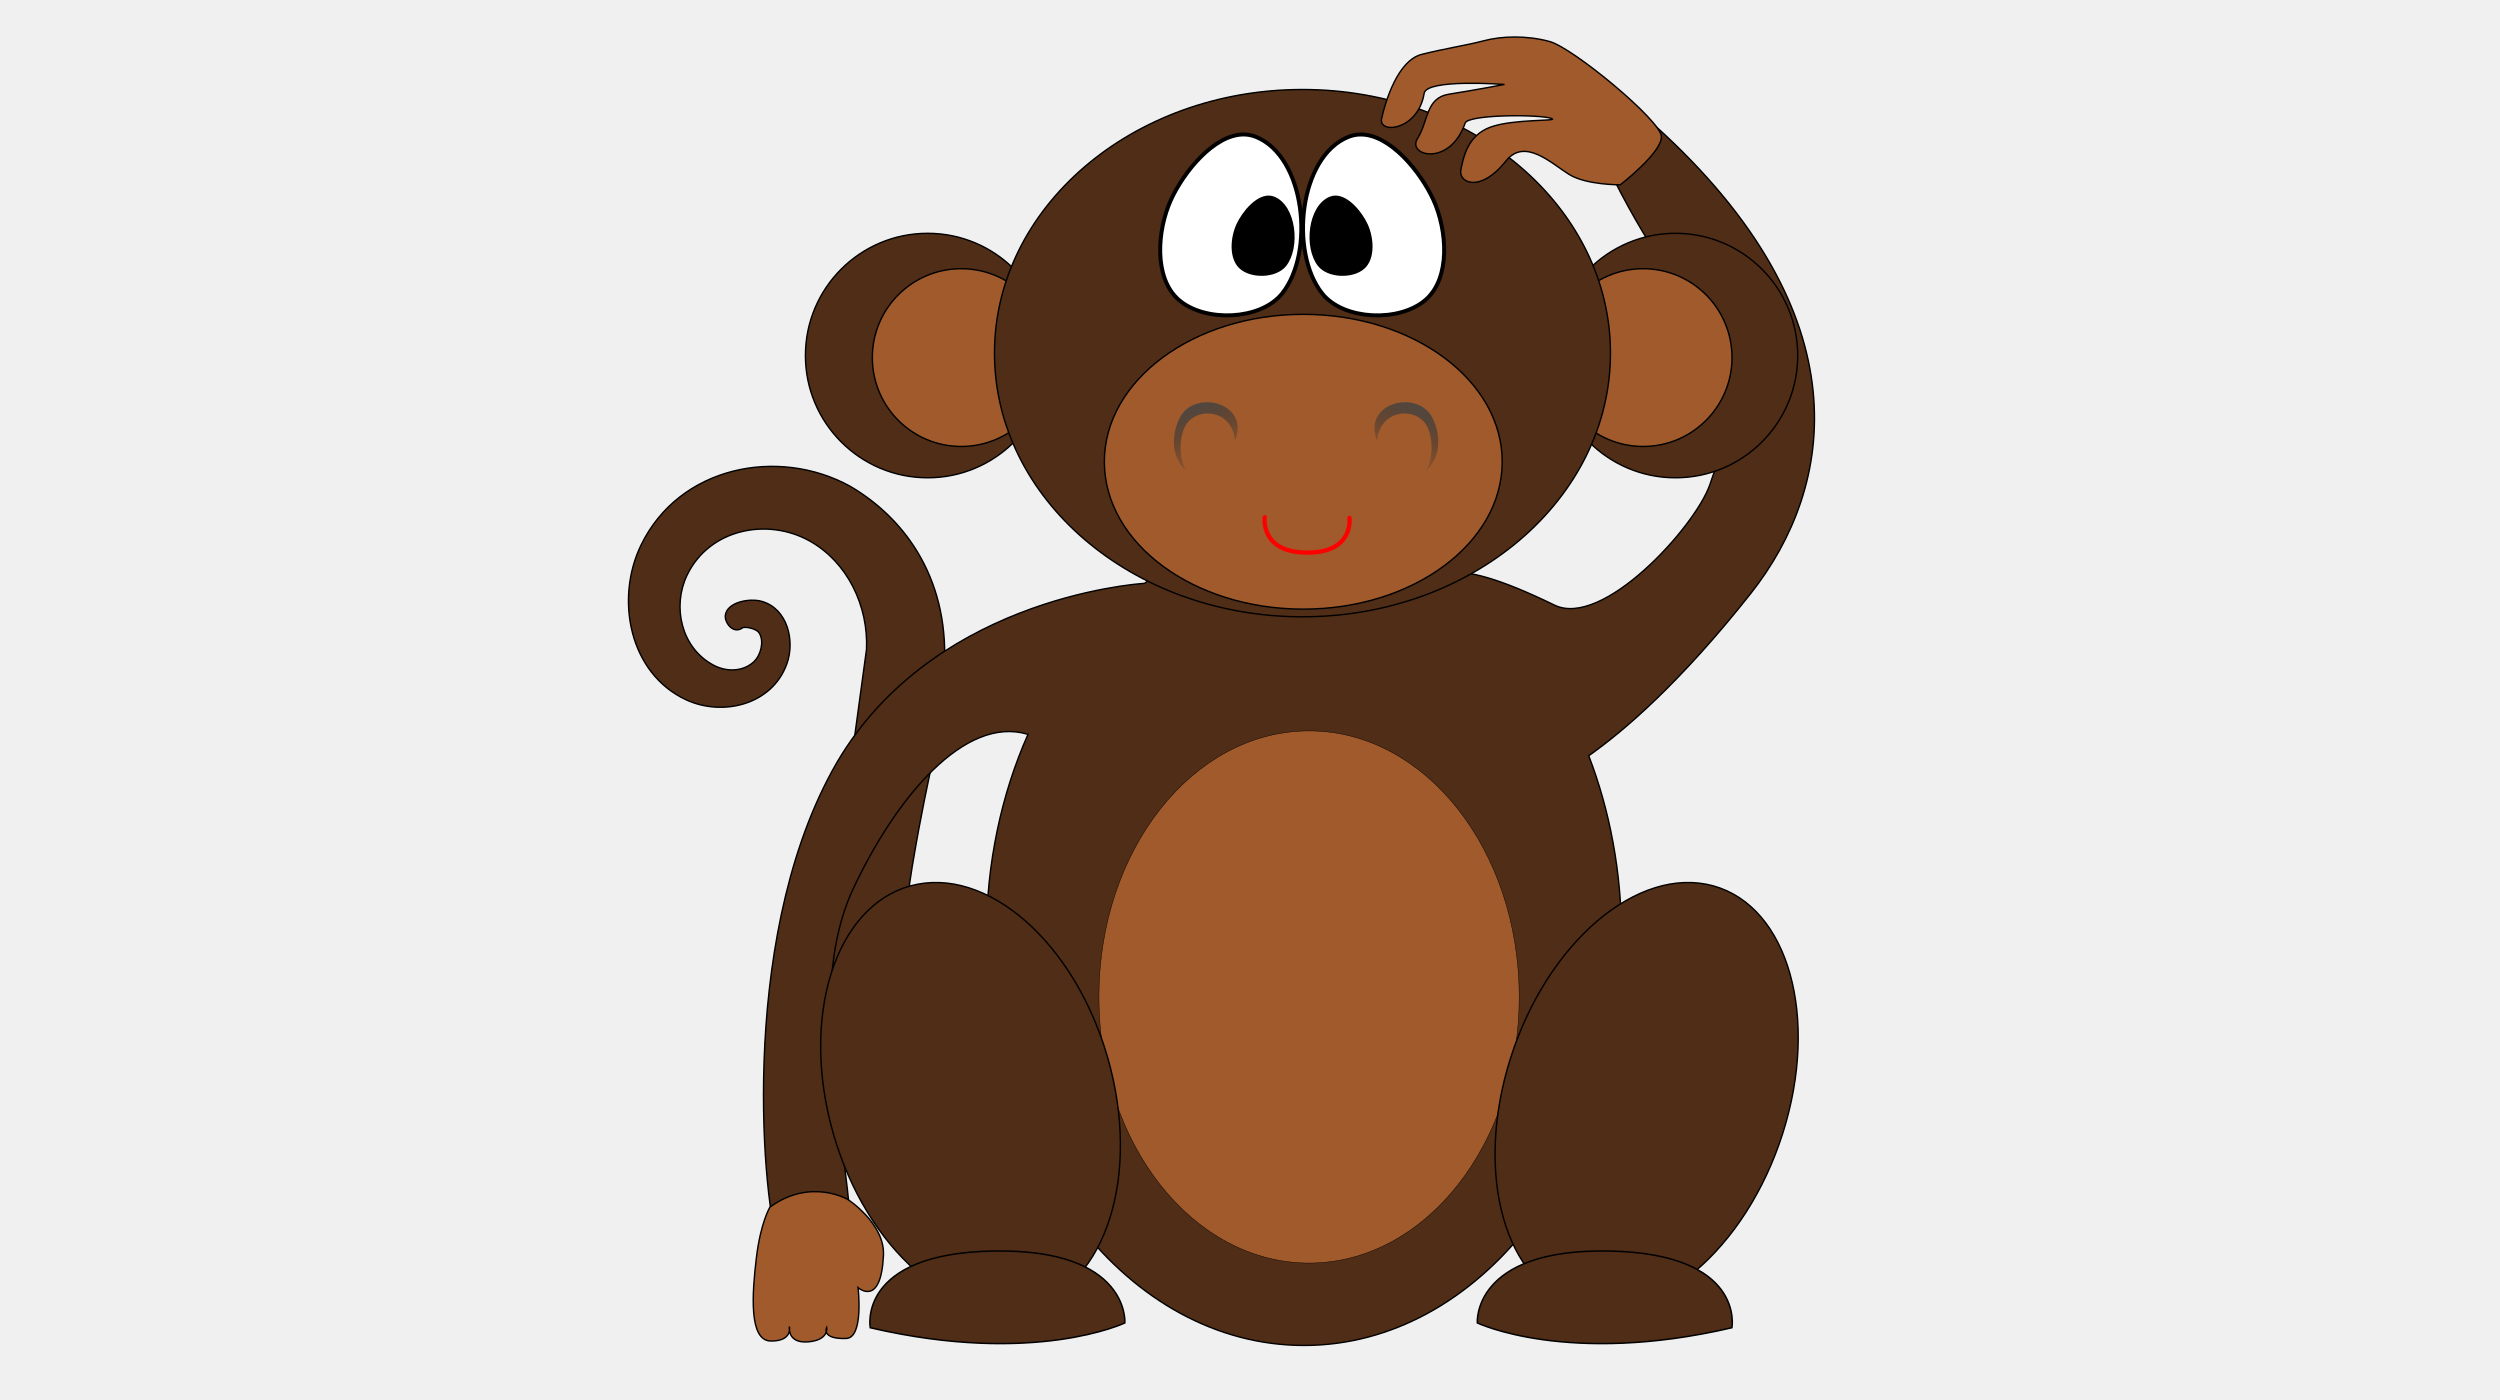
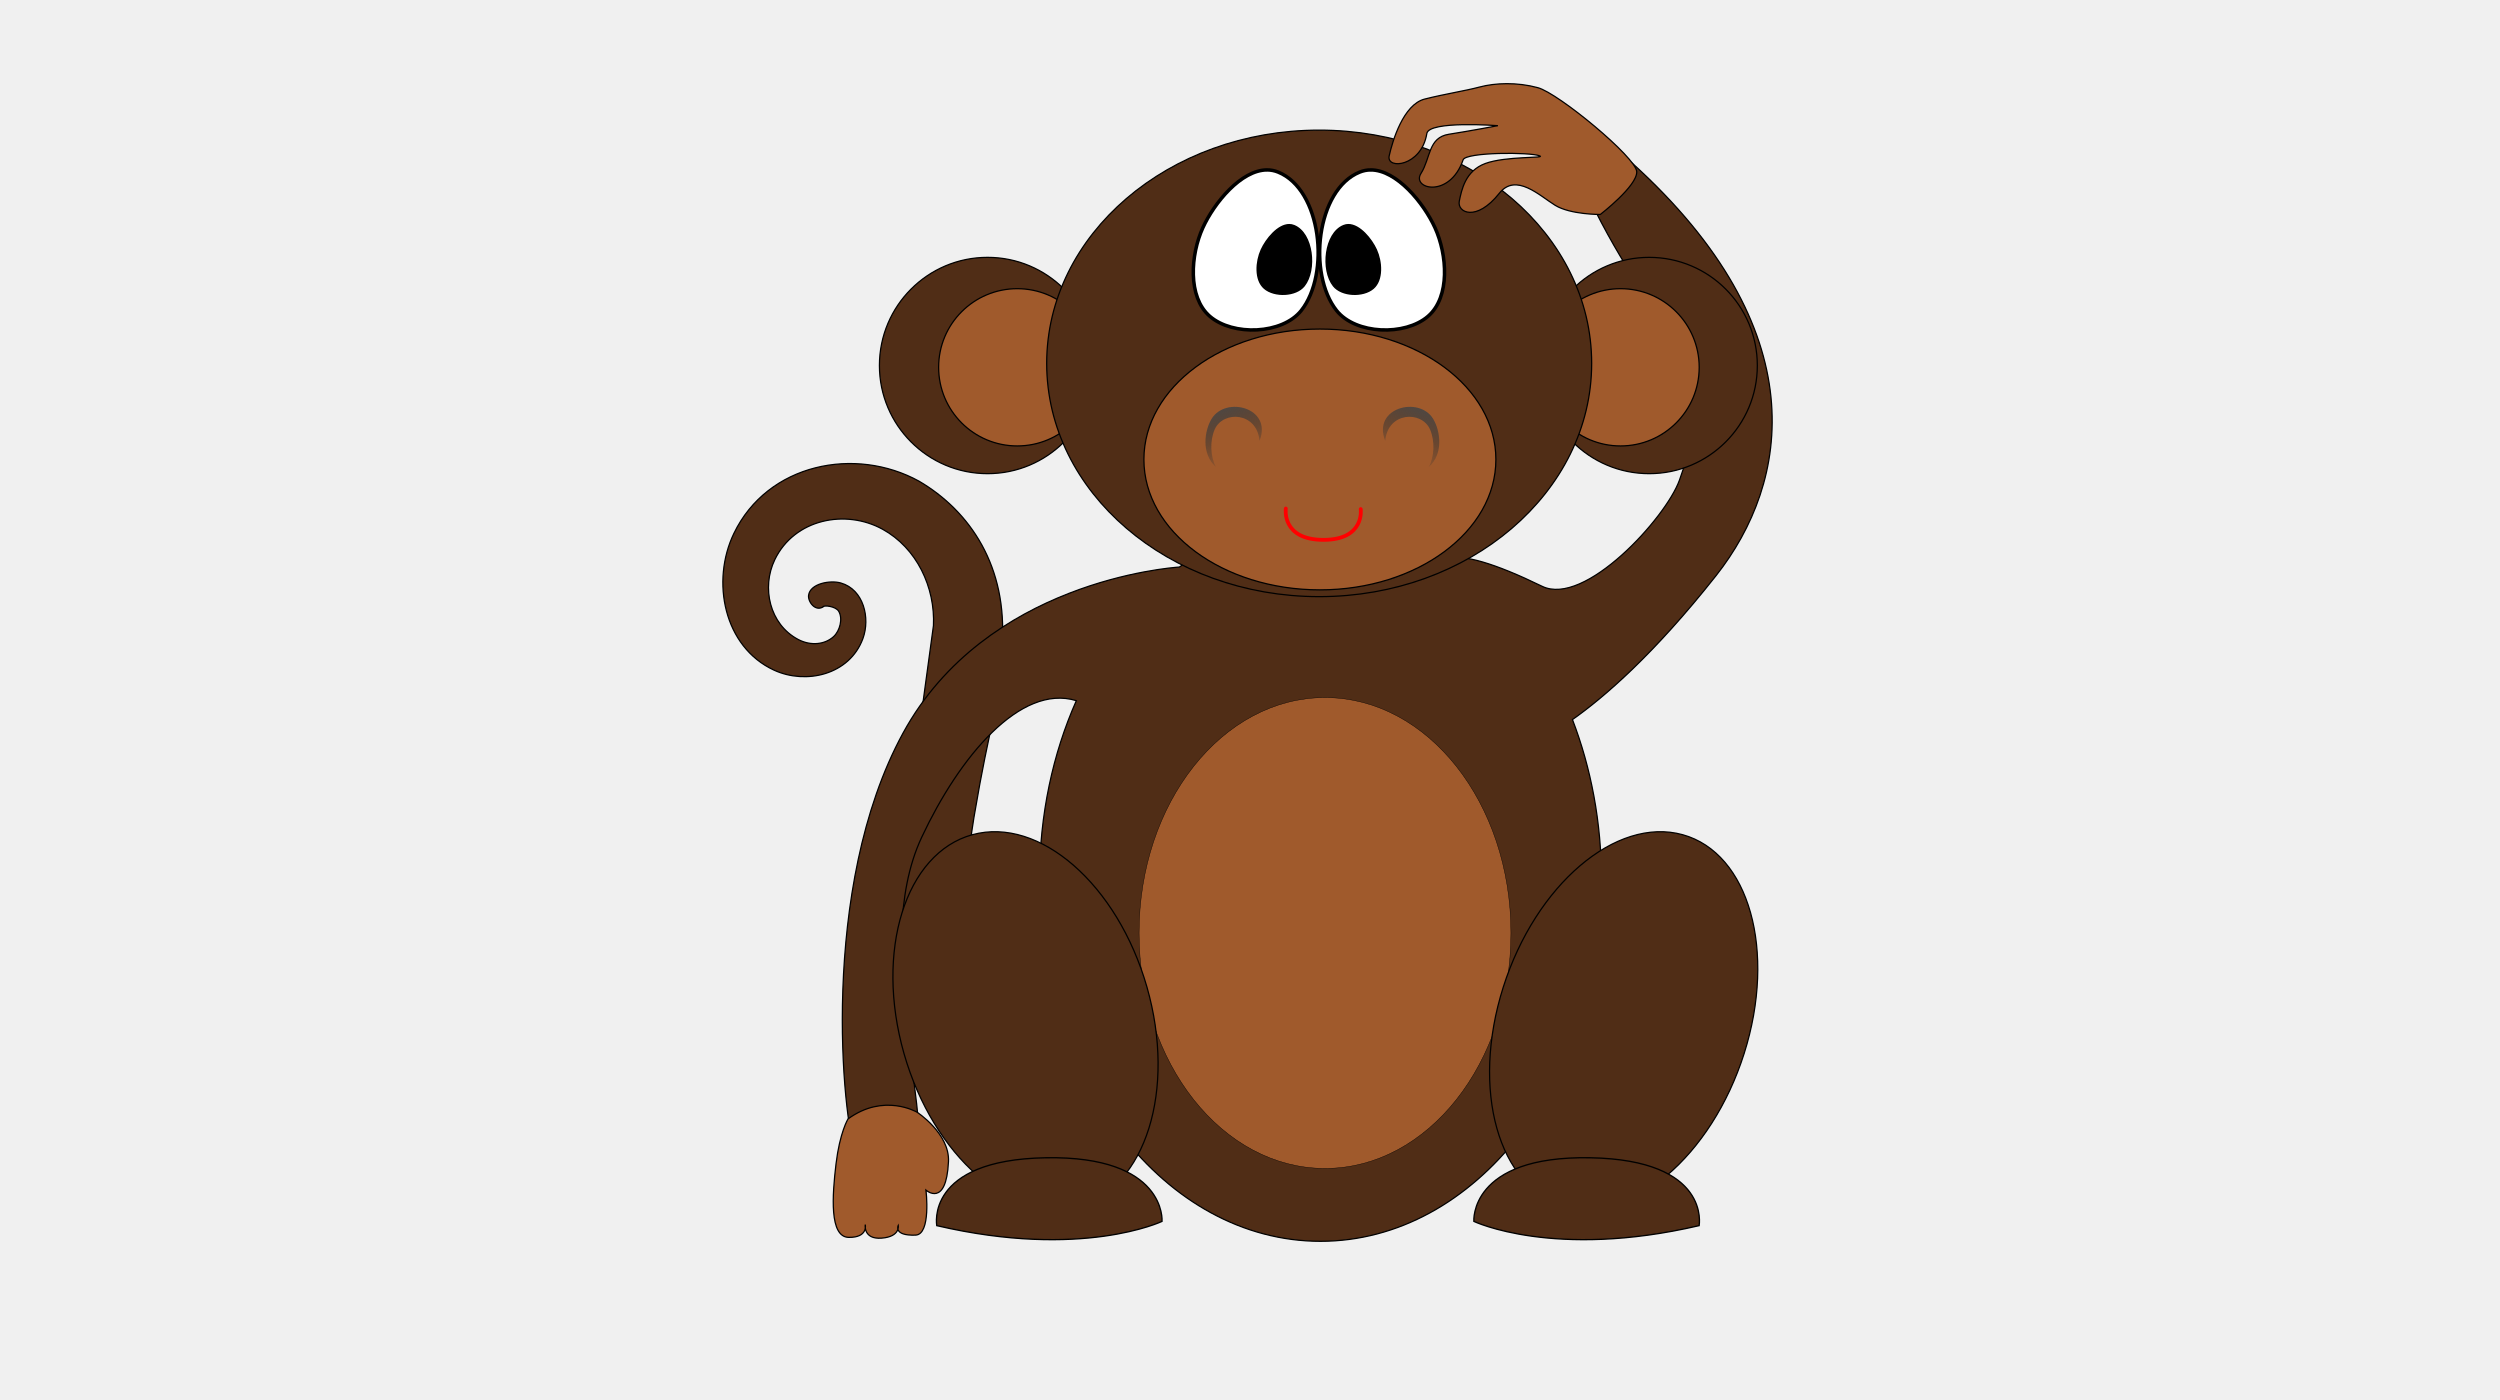
<svg xmlns="http://www.w3.org/2000/svg" version="1.1" id="Layer_1" viewBox="0 0 768 430" enable-background="new 0 0 768 430" xml:space="preserve">
  <g id="layer1" transform="translate(135.38 -23.249)">
-     <path id="path3796" fill="#502D16" stroke="#000000" stroke-width="0.44" d="M92.387,216.287c0.453-0.72,4.503-0.174,5.504,1.488   c1.539,2.555,0.426,6.85-1.762,8.838c-3.088,2.808-7.972,3.273-12.314,0.976c-9.903-5.239-12.786-17.985-8.107-27.687   c6.83-14.164,24.571-17.664,37.464-10.561c11.762,6.479,18.307,20.071,17.63,33.615l0.014-0.253c0,0-9.305,68.601-10.806,78.468   c-13.07,85.905,87.868,113.986,102.043,86.561c22.036-42.636-95.842,12.349-77.191-98.338c5.976-35.488,7.658-32.303,9.752-59.684   c2.095-27.383-11.205-46.773-28.824-57.075c-22.117-12.185-52.551-6.181-64.266,18.116c-8.025,16.641-3.514,39.437,13.908,47.494   c11.078,5.124,26.232,1.655,30.867-10.934c2.639-7.168,0.255-17.063-7.646-19.319c-3.755-1.072-10.68,0.207-11.207,4.279   c-0.285,2.203,2.393,5.932,5.259,3.874" />
-     <path id="path2987" fill="#502D16" stroke="#000000" stroke-width="0.44" stroke-linecap="round" d="M373.196,61.997   c-0.923,5.121-7.836,6.919-12.694,16.544c23.708,47.054,44.409,52.102,29.306,93.822c-4.727,13.062-32.884,43.987-47.666,36.774   c-16.975-8.278-27.056-10.892-32.386-9.819c-13.356-8.839-28.507-13.835-44.559-13.835c-17.859,0-34.59,6.191-48.987,16.971   c-3.197,0.208-67.228,5.015-95.939,57.599c-29.45,53.932-20.84,135.203-16.53,145.545c4.31,10.344,8.63,25.114,19.405,9.6   c10.772-15.514-15.215-78.842,3.587-118.947c13.069-27.875,34.205-53.364,53.69-47.406c-8.139,18.333-12.79,39.564-12.79,62.189   c0,69.331,43.681,125.535,97.563,125.535s97.562-56.204,97.562-125.535c0-19.971-3.632-38.853-10.08-55.619   c10.843-7.634,28.109-22.416,49.853-49.962c25.662-32.511,34.98-85.254-29.334-143.456H373.196z" />
-     <path id="path2993" fill="#502D16" stroke="#000000" stroke-width="0.44" stroke-linecap="round" d="M187.149,132.473   c0,20.739-16.813,37.551-37.552,37.551c-20.739,0-37.551-16.812-37.551-37.551s16.812-37.551,37.551-37.551   C170.336,94.921,187.149,111.733,187.149,132.473z" />
-     <path id="path2995" fill="#502D16" stroke="#000000" stroke-width="0.44" stroke-linecap="round" d="M416.875,132.473   c0,20.739-16.812,37.551-37.552,37.551s-37.552-16.812-37.552-37.551s16.812-37.551,37.552-37.551S416.875,111.733,416.875,132.473   z" />
-     <path id="path3010" fill="#A05A2C" stroke="#000000" stroke-width="0.44" stroke-linecap="round" d="M187.209,133.099   c0,15.079-12.224,27.303-27.303,27.303s-27.303-12.224-27.303-27.303s12.224-27.303,27.303-27.303S187.209,118.02,187.209,133.099z   " />
-     <path id="path3015" fill="#A05A2C" stroke="#000000" stroke-width="0.44" stroke-linecap="round" d="M396.69,133.099   c0,15.079-12.224,27.303-27.303,27.303c-15.08,0-27.304-12.224-27.304-27.303s12.224-27.303,27.304-27.303   C384.467,105.796,396.69,118.02,396.69,133.099z" />
-     <path id="path2989" fill="#502D16" stroke="#000000" stroke-width="0.44" stroke-linecap="round" d="M359.355,131.737   c0,44.731-42.36,80.994-94.614,80.994c-52.254,0-94.615-36.262-94.615-80.994c0-44.731,42.36-80.994,94.615-80.994   C316.995,50.744,359.355,87.006,359.355,131.737z" />
-     <path id="path4641" fill="#A05A2C" stroke="#000000" stroke-width="0.132" stroke-linecap="round" stroke-linejoin="round" d="   M331.326,329.521c0,45.145-28.904,81.742-64.561,81.742c-35.656,0-64.561-36.596-64.561-81.742   c0-45.145,28.904-81.741,64.561-81.741C302.421,247.78,331.326,284.377,331.326,329.521z" />
-     <path id="path2997" fill="#502D16" stroke="#000000" stroke-width="0.44" stroke-linecap="round" d="M204.949,348.333   c10.174,35.611-0.464,69.645-23.76,76.015c-23.298,6.369-50.43-17.336-60.604-52.948c-10.174-35.612,0.465-69.646,23.76-76.015   C167.643,289.015,194.775,312.722,204.949,348.333z" />
-     <path id="path2999" fill="#502D16" stroke="#000000" stroke-width="0.44" stroke-linecap="round" d="M328.653,348.333   c-11.303,35.611-1.742,69.645,21.352,76.015c23.096,6.369,50.979-17.336,62.281-52.948c11.302-35.612,1.741-69.646-21.353-76.015   C367.838,289.015,339.955,312.722,328.653,348.333z" />
-     <path id="path3001" fill="#A05A2C" stroke="#000000" stroke-width="0.44" stroke-linecap="round" d="M326.098,165.096   c0,25.009-27.36,45.281-61.11,45.281c-33.751,0-61.11-20.273-61.11-45.281c0-25.009,27.361-45.281,61.11-45.281   C298.739,119.815,326.098,140.089,326.098,165.096z" />
-     <path id="path3008" fill="#FFFFFF" stroke="#000000" stroke-width="1.219" d="M246.653,64.558   c-9.01,0.003-18.374,11.453-22.307,20.079c-4.263,9.35-5.354,23.995,2.407,30.731c8.007,6.949,25.161,6.318,31.756-1.984   c10.105-12.719,7.037-41.979-8.022-48.07c-1.255-0.508-2.545-0.758-3.833-0.758V64.558z M282.643,64.558   c-1.287,0-2.577,0.25-3.833,0.758c-15.06,6.09-18.127,35.35-8.023,48.071c6.596,8.301,23.75,8.933,31.757,1.983   c7.761-6.735,6.67-21.381,2.407-30.731c-3.934-8.626-13.298-20.076-22.308-20.079V64.558z" />
-     <path id="path3013" stroke="#000000" stroke-width="0.529" d="M254.364,83.587c-3.914,0.001-7.986,4.966-9.695,8.713   c-1.851,4.062-2.323,10.423,1.048,13.349c3.478,3.018,10.93,2.758,13.794-0.847c4.389-5.524,3.042-18.236-3.498-20.881   C255.468,83.701,254.923,83.587,254.364,83.587L254.364,83.587z M274.866,83.587c-0.56,0-1.104,0.114-1.649,0.334   c-6.541,2.646-7.888,15.356-3.499,20.881c2.864,3.605,10.317,3.865,13.795,0.847c3.371-2.926,2.899-9.288,1.048-13.349   C282.852,88.554,278.779,83.589,274.866,83.587L274.866,83.587z" />
-     <path id="path3016" fill="#502D16" stroke="#000000" stroke-width="0.47" d="M131.959,431.124c0,0-4.205-22.824,37.847-23.561   c42.052-0.736,40.37,22.089,40.37,22.089s-27.754,13.253-78.217,1.474L131.959,431.124z" />
-     <path id="path3018" fill="#502D16" stroke="#000000" stroke-width="0.47" d="M396.666,431.124c0,0,4.205-22.824-37.847-23.561   c-42.053-0.736-40.37,22.089-40.37,22.089s27.755,13.253,78.216,1.474L396.666,431.124z" />
-     <linearGradient id="path3020_1_" gradientUnits="userSpaceOnUse" x1="127.998" y1="108.169" x2="137.166" y2="84.219" gradientTransform="matrix(1 0 0 -1 102.2075 252.9589)">
+     <path id="path3796" fill="#502D16" stroke="#000000" stroke-width="0.389" d="M117.387,209.687   c0.401-0.638,3.984-0.155,4.87,1.316c1.362,2.261,0.376,6.061-1.559,7.819c-2.732,2.484-7.053,2.896-10.895,0.863   c-8.761-4.635-11.312-15.912-7.172-24.495c6.042-12.531,21.738-15.628,33.145-9.344c10.406,5.732,16.197,17.757,15.598,29.74   l0.012-0.224c0,0-8.232,60.692-9.56,69.422c-11.563,76.003,77.739,100.847,90.28,76.583c19.495-37.722-84.794,10.926-68.292-87.003   c5.287-31.396,6.775-28.579,8.627-52.803c1.854-24.227-9.913-41.381-25.501-50.496c-19.567-10.78-46.493-5.468-56.858,16.028   c-7.1,14.723-3.108,34.891,12.305,42.019c9.801,4.534,23.208,1.464,27.309-9.673c2.334-6.342,0.226-15.096-6.765-17.092   c-3.322-0.949-9.449,0.183-9.916,3.785c-0.252,1.949,2.117,5.249,4.653,3.428" />
+     <path id="path2987" fill="#502D16" stroke="#000000" stroke-width="0.389" stroke-linecap="round" d="M365.825,73.182   c-0.815,4.531-6.932,6.121-11.23,14.637c20.976,41.63,39.291,46.096,25.928,83.006c-4.182,11.557-29.093,38.917-42.171,32.535   c-15.019-7.324-23.938-9.636-28.653-8.687c-11.815-7.82-25.221-12.24-39.422-12.24c-15.8,0-30.603,5.477-43.34,15.015   c-2.828,0.184-59.478,4.437-84.879,50.96c-26.055,47.715-18.438,119.616-14.625,128.767c3.813,9.152,7.635,22.219,17.168,8.494   c9.53-13.727-13.461-69.754,3.174-105.235c11.562-24.663,30.262-47.212,47.501-41.942c-7.201,16.22-11.315,35.003-11.315,55.021   c0,61.338,38.646,111.063,86.316,111.063s86.315-49.726,86.315-111.063c0-17.67-3.214-34.376-8.918-49.208   c9.594-6.754,24.869-19.833,44.106-44.203C414.483,171.338,422.726,124.675,365.825,73.182L365.825,73.182z" />
+     <path id="path2993" fill="#502D16" stroke="#000000" stroke-width="0.389" stroke-linecap="round" d="M201.225,135.534   c0,18.349-14.875,33.222-33.223,33.222c-18.349,0-33.223-14.874-33.223-33.222c0-18.348,14.874-33.223,33.223-33.223   C186.35,102.311,201.225,117.185,201.225,135.534z" />
+     <path id="path2995" fill="#502D16" stroke="#000000" stroke-width="0.389" stroke-linecap="round" d="M404.47,135.534   c0,18.349-14.873,33.222-33.224,33.222c-18.35,0-33.223-14.874-33.223-33.222c0-18.348,14.873-33.223,33.223-33.223   C389.597,102.311,404.47,117.185,404.47,135.534z" />
+     <path id="path3010" fill="#A05A2C" stroke="#000000" stroke-width="0.389" stroke-linecap="round" d="M201.278,136.088   c0,13.341-10.814,24.155-24.155,24.155c-13.341,0-24.156-10.814-24.156-24.155s10.815-24.155,24.156-24.155   C190.464,111.933,201.278,122.747,201.278,136.088z" />
+     <path id="path3015" fill="#A05A2C" stroke="#000000" stroke-width="0.389" stroke-linecap="round" d="M386.612,136.088   c0,13.341-10.815,24.155-24.156,24.155c-13.342,0-24.157-10.814-24.157-24.155s10.815-24.155,24.157-24.155   S386.612,122.747,386.612,136.088z" />
+     <path id="path2989" fill="#502D16" stroke="#000000" stroke-width="0.389" stroke-linecap="round" d="M353.58,134.883   c0,39.575-37.477,71.657-83.707,71.657s-83.709-32.082-83.709-71.657c0-39.574,37.478-71.657,83.709-71.657   C316.103,63.227,353.58,95.309,353.58,134.883z" />
+     <path id="path4641" fill="#A05A2C" stroke="#000000" stroke-width="0.117" stroke-linecap="round" stroke-linejoin="round" d="   M328.782,309.867c0,39.941-25.572,72.32-57.119,72.32c-31.546,0-57.118-32.378-57.118-72.32c0-39.94,25.571-72.318,57.118-72.318   C303.209,237.549,328.782,269.928,328.782,309.867z" />
+     <path id="path2997" fill="#502D16" stroke="#000000" stroke-width="0.389" stroke-linecap="round" d="M216.973,326.512   c9.001,31.506-0.41,61.615-21.021,67.252c-20.612,5.635-44.616-15.338-53.618-46.844c-9.001-31.508,0.412-61.618,21.021-67.254   C183.968,274.03,207.972,295.005,216.973,326.512z" />
+     <path id="path2999" fill="#502D16" stroke="#000000" stroke-width="0.389" stroke-linecap="round" d="M326.418,326.512   c-10,31.506-1.542,61.615,18.891,67.252c20.434,5.635,45.102-15.338,55.101-46.844c9.999-31.508,1.541-61.618-18.891-67.254   C361.085,274.03,336.417,295.005,326.418,326.512z" />
+     <path id="path3001" fill="#A05A2C" stroke="#000000" stroke-width="0.389" stroke-linecap="round" d="M324.156,164.396   c0,22.126-24.205,40.062-54.064,40.062c-29.861,0-54.066-17.936-54.066-40.062c0-22.126,24.208-40.062,54.066-40.062   C299.952,124.335,324.156,142.272,324.156,164.396z" />
+     <path id="path3008" fill="#FFFFFF" stroke="#000000" stroke-width="1.079" d="M253.87,75.448   c-7.972,0.002-16.256,10.132-19.735,17.765c-3.772,8.271-4.737,21.228,2.129,27.188c7.084,6.148,22.261,5.59,28.096-1.755   c8.939-11.253,6.226-37.14-7.097-42.528c-1.111-0.45-2.252-0.671-3.392-0.671L253.87,75.448L253.87,75.448z M285.712,75.448   c-1.139,0-2.281,0.221-3.393,0.67c-13.323,5.389-16.037,31.275-7.098,42.53c5.837,7.344,21.012,7.903,28.097,1.754   c6.865-5.959,5.9-18.917,2.13-27.189c-3.48-7.631-11.766-17.762-19.736-17.764V75.448L285.712,75.448z" />
+     <path id="path3013" stroke="#000000" stroke-width="0.469" d="M260.692,92.283c-3.463,0.001-7.065,4.394-8.578,7.709   c-1.637,3.594-2.055,9.222,0.928,11.81c3.077,2.67,9.671,2.44,12.203-0.75c3.884-4.887,2.692-16.134-3.095-18.474   C261.669,92.384,261.186,92.283,260.692,92.283L260.692,92.283z M278.831,92.283c-0.497,0-0.977,0.101-1.459,0.296   c-5.787,2.341-6.979,13.585-3.097,18.474c2.534,3.19,9.128,3.42,12.205,0.75c2.982-2.588,2.565-8.217,0.928-11.81   C285.896,96.678,282.293,92.285,278.831,92.283L278.831,92.283z" />
+     <path id="path3016" fill="#502D16" stroke="#000000" stroke-width="0.416" d="M152.396,399.759c0,0-3.72-20.193,33.485-20.845   c37.204-0.651,35.716,19.543,35.716,19.543s-24.555,11.725-69.201,1.304V399.759z" />
+     <path id="path3018" fill="#502D16" stroke="#000000" stroke-width="0.416" d="M386.59,399.759c0,0,3.721-20.193-33.483-20.845   c-37.206-0.651-35.717,19.543-35.717,19.543s24.555,11.725,69.2,1.304V399.759z" />
+     <linearGradient id="path3020_1_" gradientUnits="userSpaceOnUse" x1="38.73" y1="429.222" x2="46.841" y2="450.411" gradientTransform="matrix(1 0 0 1 200.5874 -282.7901)">
      <stop offset="0" style="stop-color:#4A4A4A" />
      <stop offset="0.5" style="stop-color:#333333;stop-opacity:0.498" />
      <stop offset="1" style="stop-color:#333333;stop-opacity:0" />
    </linearGradient>
-     <path id="path3020" fill="url(#path3020_1_)" d="M228.917,167.75c-1.971-3.519-2.193-9.063-0.466-13.053   c2.88-6.656,14.714-6.148,15.572,3.934c4.597-11.521-11.758-15.689-16.629-7.65C224.945,155.022,223.621,162.997,228.917,167.75   L228.917,167.75z" />
-     <linearGradient id="path3802_1_" gradientUnits="userSpaceOnUse" x1="289.569" y1="108.168" x2="298.737" y2="84.218" gradientTransform="matrix(-1 0 0 -1 591.0603 252.9589)">
+     <path id="path3020" fill="url(#path3020_1_)" d="M238.178,166.745c-1.743-3.114-1.939-8.018-0.412-11.548   c2.548-5.889,13.017-5.439,13.777,3.48c4.067-10.193-10.402-13.88-14.712-6.768C234.664,155.484,233.493,162.54,238.178,166.745   L238.178,166.745z" />
+     <linearGradient id="path3802_1_" gradientUnits="userSpaceOnUse" x1="117.295" y1="429.222" x2="125.406" y2="450.411" gradientTransform="matrix(-1 0 0 1 419.6804 -282.7901)">
      <stop offset="0" style="stop-color:#4A4A4A" />
      <stop offset="0.5" style="stop-color:#333333;stop-opacity:0.498" />
      <stop offset="1" style="stop-color:#333333;stop-opacity:0" />
    </linearGradient>
-     <path id="path3802" fill="url(#path3802_1_)" d="M302.777,167.75c1.972-3.519,2.193-9.063,0.467-13.053   c-2.881-6.656-14.714-6.148-15.572,3.934c-4.596-11.521,11.759-15.689,16.629-7.65C306.75,155.022,308.074,162.997,302.777,167.75   L302.777,167.75z" />
-     <path id="path3832" fill="none" stroke="#FF0000" stroke-width="1.32" stroke-linecap="round" stroke-linejoin="round" d="   M253.153,182.127c0,0-1.6,10.883,13.076,10.883c14.468,0,12.938-10.68,12.938-10.68" />
-     <path id="path3017" fill="#A05A2C" stroke="#000000" stroke-width="0.44" d="M101.14,394.078c0,0-2.863,4.686-4.165,15.619   s-2.361,25.424,4.425,25.512c6.787,0.088,5.727-4.426,5.727-4.426s-0.781,5.206,5.727,4.686c6.508-0.521,5.727-4.425,5.727-4.425   s-1.822,3.645,5.987,3.384c5.488-0.183,3.645-15.619,3.645-15.619s7.028,6.248,7.809-9.893   c0.474-9.788-10.933-17.181-10.933-17.181S113.635,384.967,101.14,394.078L101.14,394.078z" />
-     <path id="path3019" fill="#A05A2C" stroke="#000000" stroke-width="0.44" d="M340.651,35.997   c7.223,1.958,34.125,24.229,34.354,29.17c0.23,4.941-12.646,14.86-12.646,14.86s-10.338,0.088-15.659-3.169   c-5.322-3.257-13.643-11.463-19.423-4.177c-7.967,10.042-14.713,6.687-13.885,2.705c0.782-3.765,2.03-10.495,9.064-13.071   c7.034-2.576,20.934-1.8,18.93-2.623c-3.328-1.366-25.734-1.332-26.665,1.358c-4.694,13.574-18.033,10.107-14.634,4.737   c3.397-5.371,2.471-12.497,9.716-13.616c7.244-1.12,16.987-2.977,16.987-2.977s-23.938-1.832-24.67,2.721   c-1.85,11.519-14.157,12.649-13.071,7.744c1.132-5.112,4.917-17.845,12.336-19.707c7.34-1.842,13.788-2.782,19.124-4.194   C325.847,34.347,333.429,34.038,340.651,35.997L340.651,35.997z" />
+     <path id="path3802" fill="url(#path3802_1_)" d="M303.524,166.745c1.744-3.114,1.939-8.018,0.413-11.548   c-2.549-5.889-13.018-5.439-13.777,3.48c-4.065-10.193,10.403-13.88,14.712-6.768C307.039,155.484,308.211,162.54,303.524,166.745   L303.524,166.745z" />
+     <path id="path3832" fill="none" stroke="#FF0000" stroke-width="1.168" stroke-linecap="round" stroke-linejoin="round" d="   M259.62,179.464c0,0-1.414,9.628,11.57,9.628c12.799,0,11.445-9.449,11.445-9.449" />
+     <path id="path3017" fill="#A05A2C" stroke="#000000" stroke-width="0.389" d="M125.131,366.982c0,0-2.533,4.146-3.685,13.819   c-1.152,9.672-2.089,22.493,3.915,22.571c6.005,0.077,5.067-3.916,5.067-3.916s-0.691,4.605,5.067,4.146   c5.758-0.461,5.067-3.915,5.067-3.915s-1.612,3.226,5.297,2.994c4.855-0.162,3.224-13.818,3.224-13.818s6.218,5.527,6.909-8.753   c0.419-8.659-9.672-15.2-9.672-15.2S136.185,358.922,125.131,366.982L125.131,366.982z" />
+     <path id="path3019" fill="#A05A2C" stroke="#000000" stroke-width="0.389" d="M337.032,50.18   c6.391,1.732,30.192,21.436,30.394,25.807c0.204,4.371-11.188,13.147-11.188,13.147s-9.146,0.078-13.854-2.804   c-4.708-2.881-12.069-10.142-17.184-3.695c-7.049,8.885-13.017,5.917-12.284,2.393c0.691-3.331,1.795-9.285,8.019-11.564   s18.521-1.593,16.748-2.321c-2.945-1.208-22.768-1.178-23.592,1.202c-4.152,12.009-15.953,8.942-12.947,4.191   s2.187-11.056,8.596-12.046c6.41-0.991,15.03-2.634,15.03-2.634s-21.179-1.621-21.827,2.408   c-1.636,10.191-12.525,11.19-11.563,6.851c1-4.523,4.35-15.788,10.913-17.435c6.494-1.63,12.199-2.462,16.92-3.711   C323.934,48.72,330.642,48.446,337.032,50.18L337.032,50.18z" />
  </g>
</svg>
